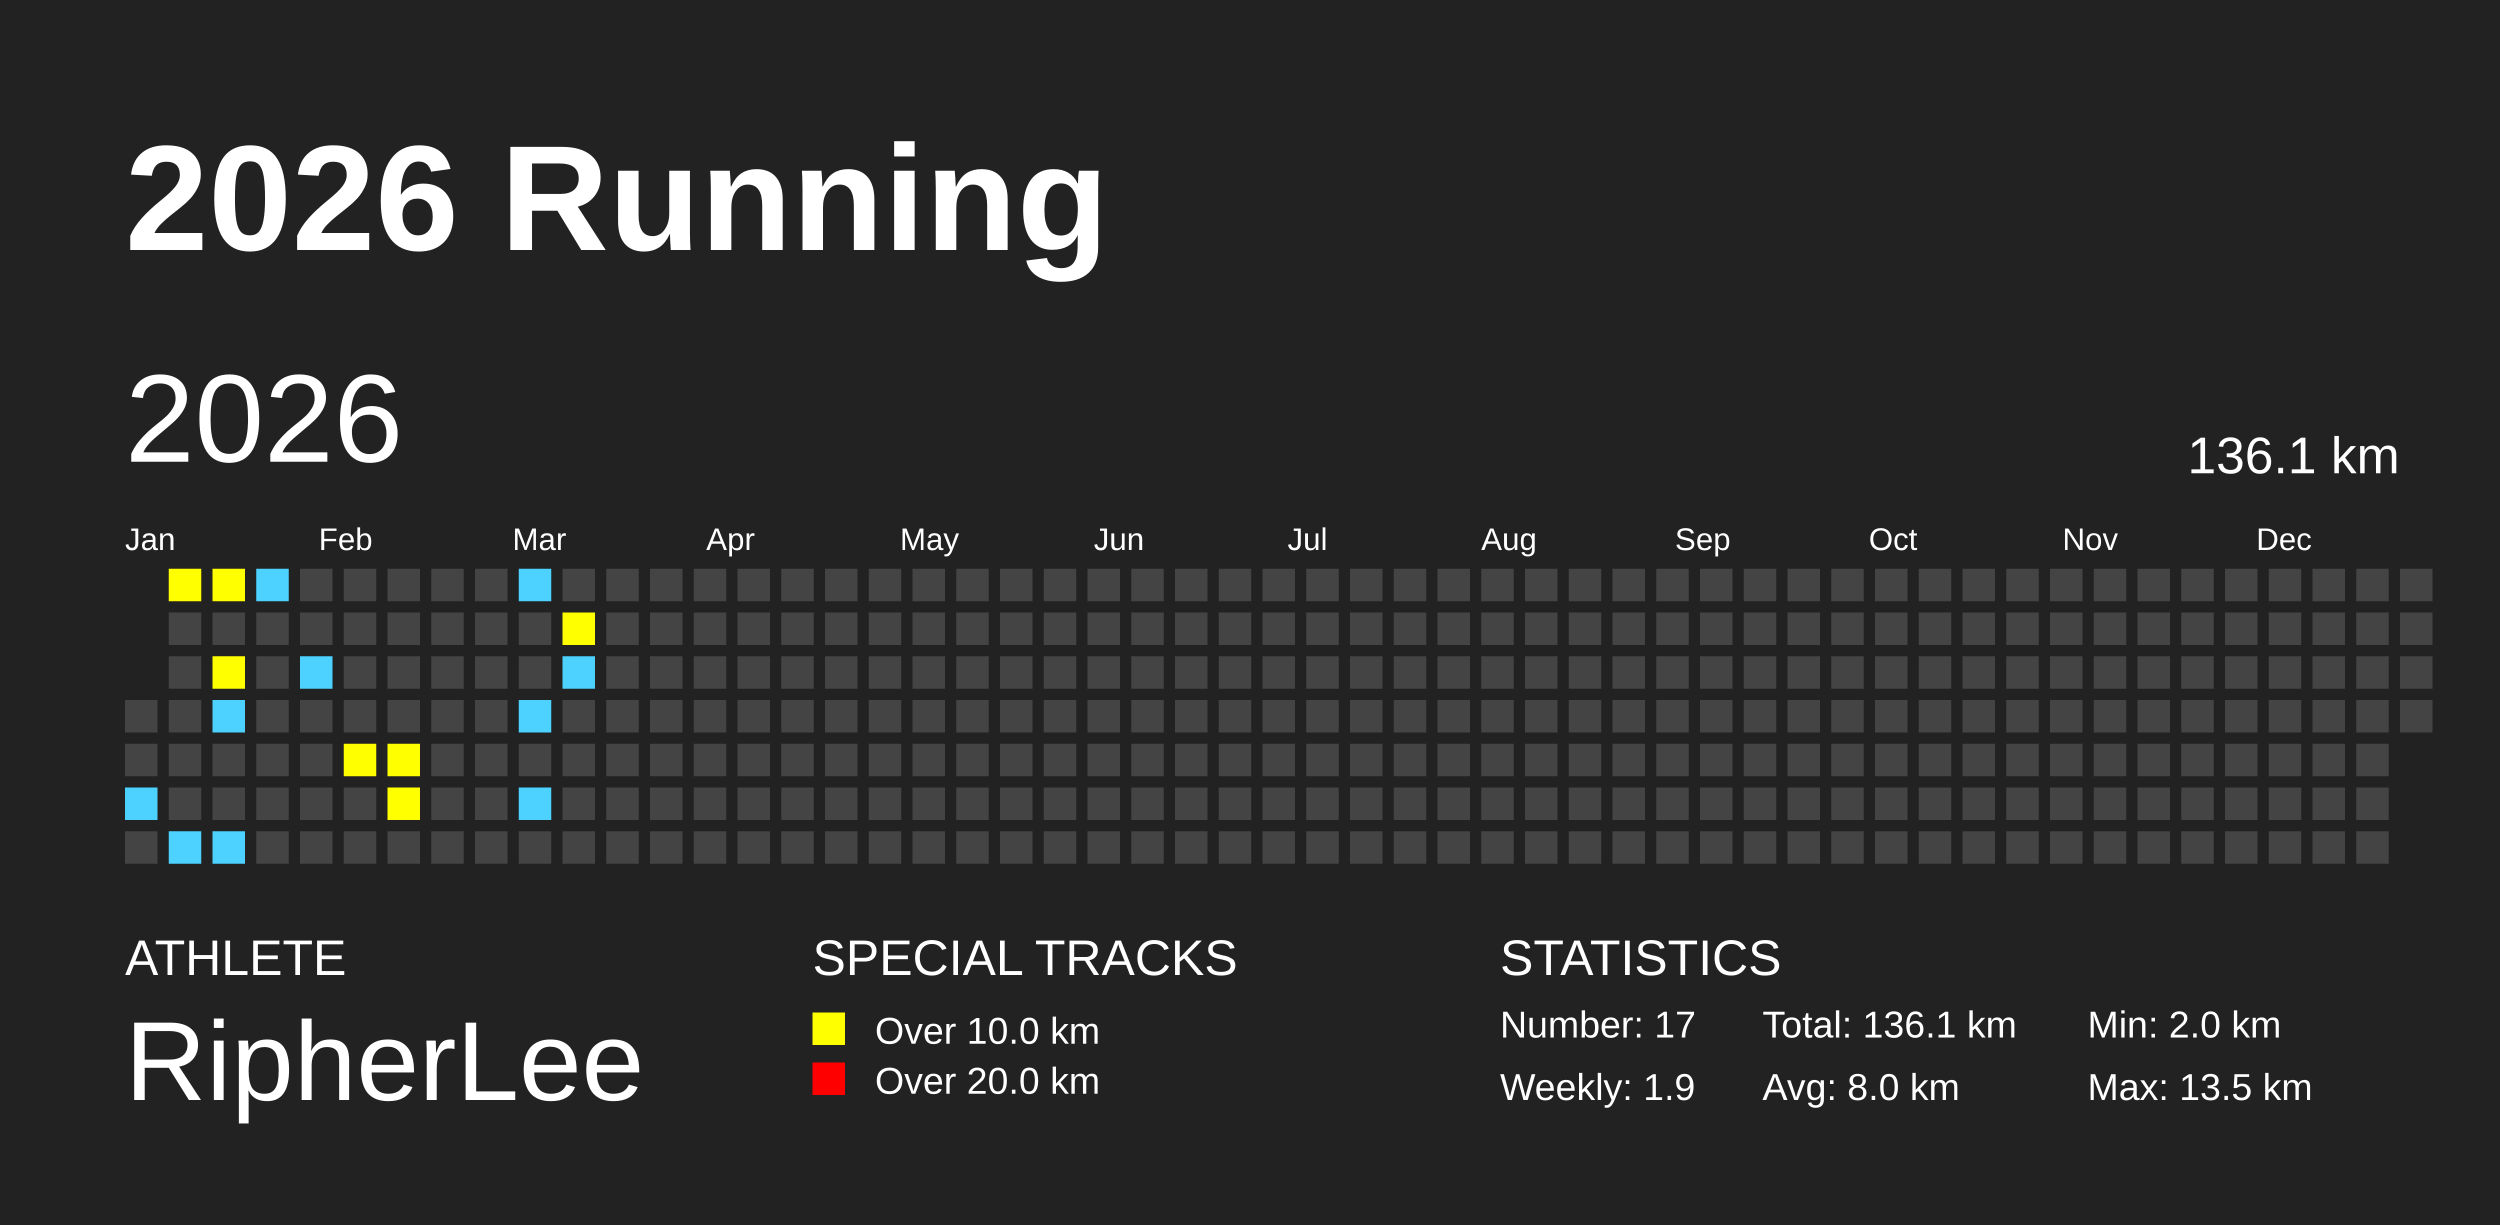
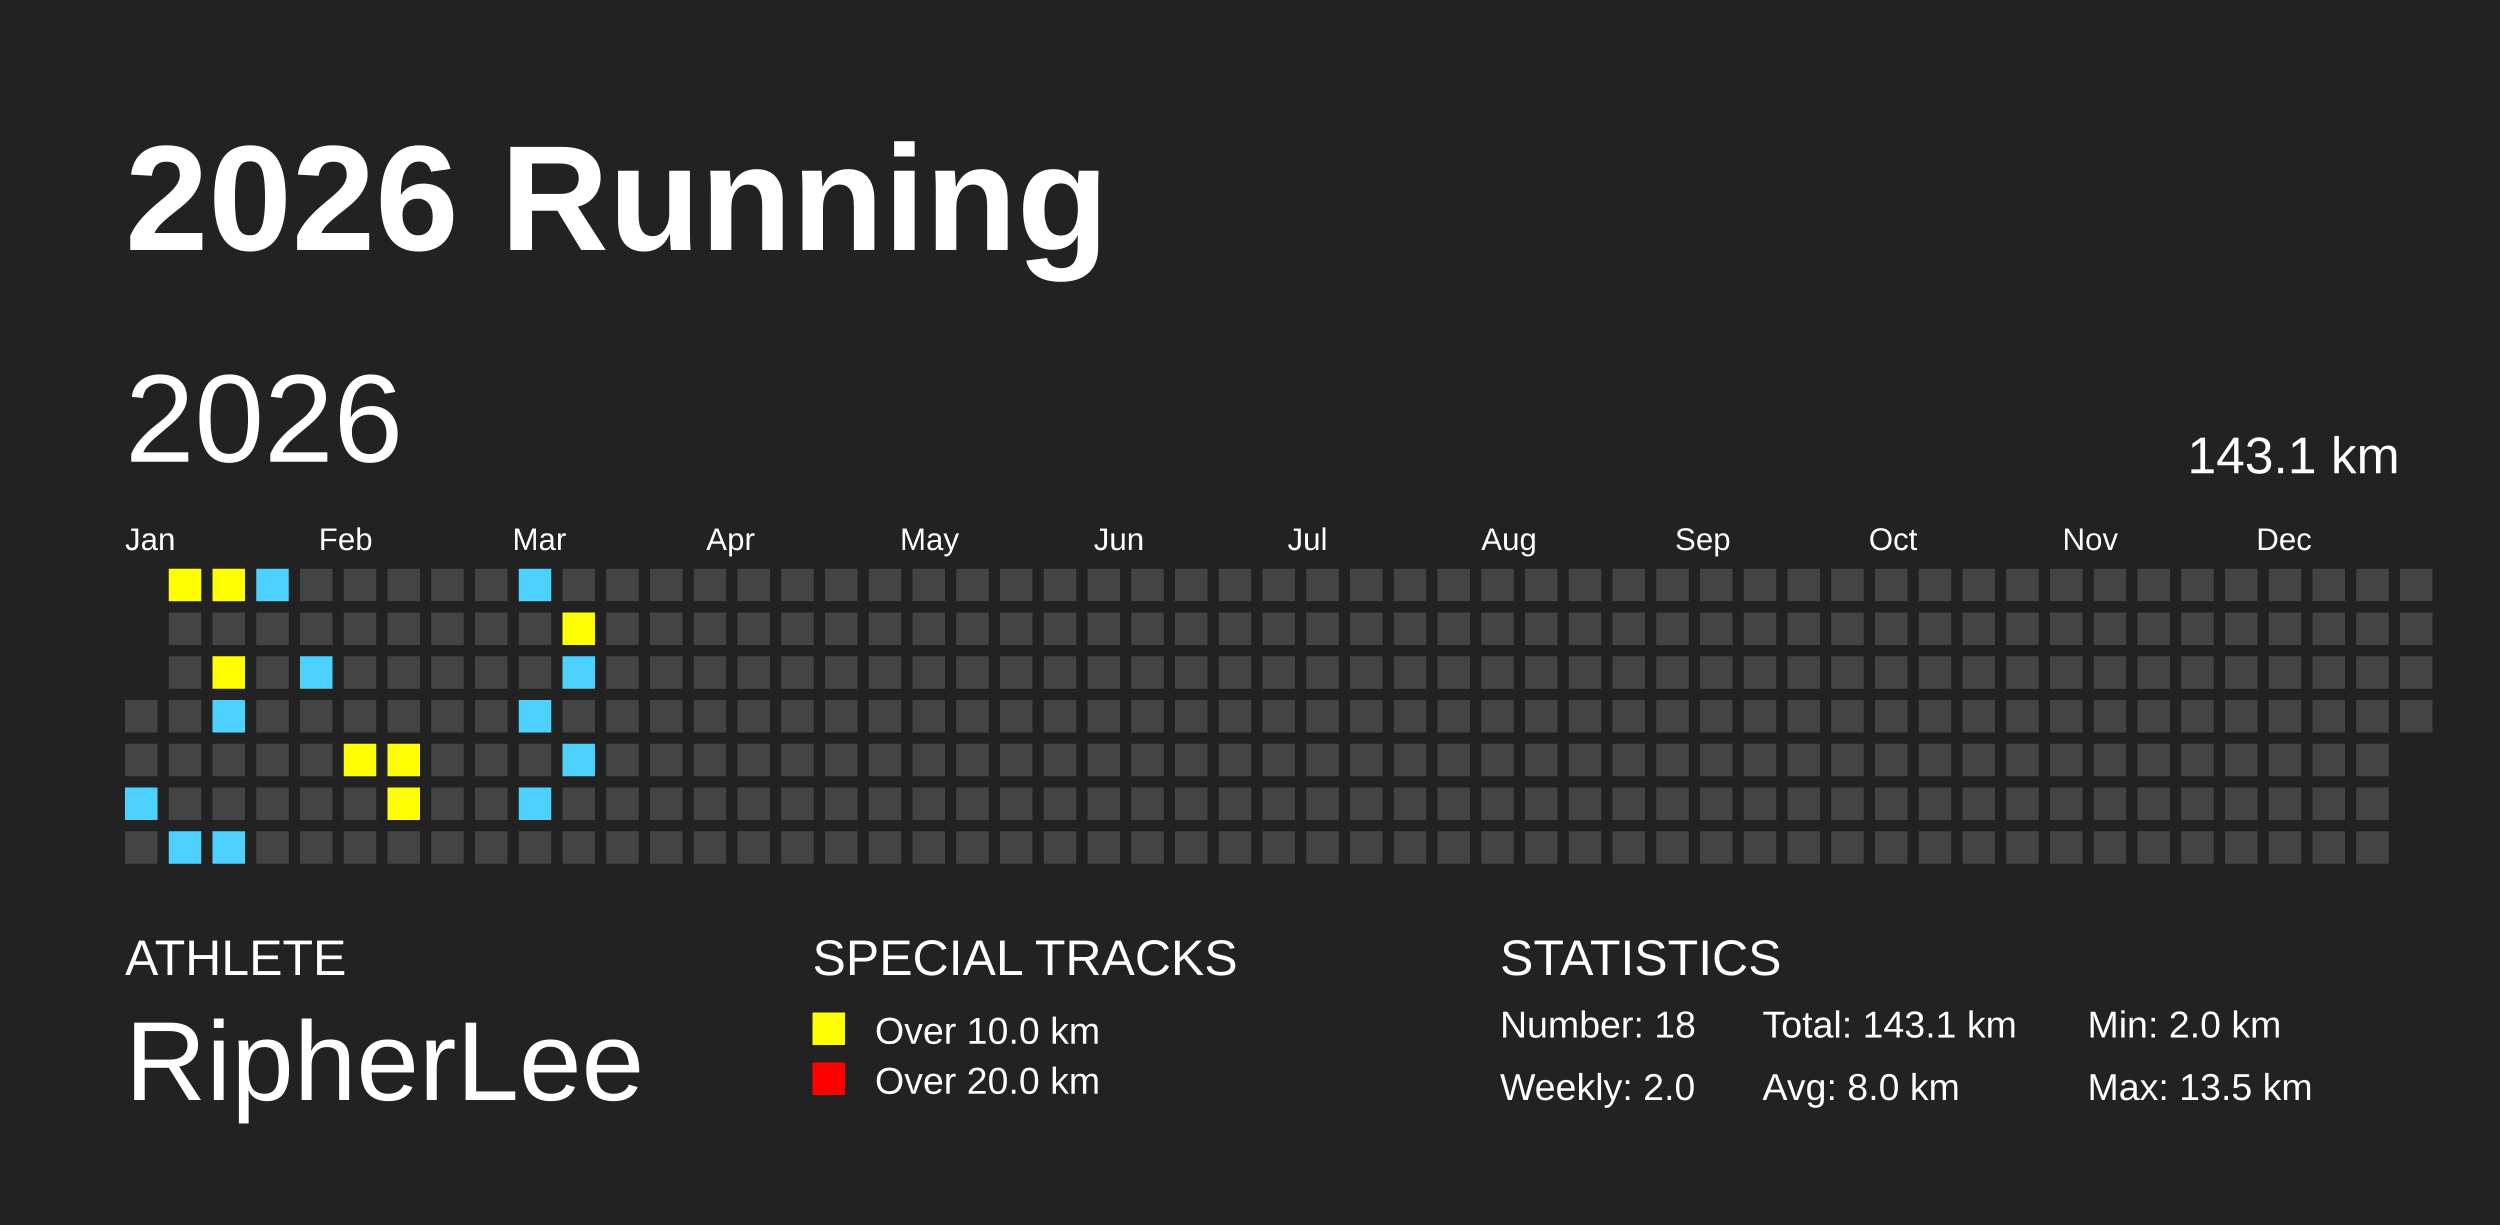
<svg xmlns="http://www.w3.org/2000/svg" baseProfile="full" height="98mm" version="1.1" viewBox="0,0,200,98" width="200mm">
  <defs />
  <rect fill="#222222" height="98" width="200" x="0" y="0" />
  <text fill="#FFFFFF" style="font-size:12px; font-family:Arial; font-weight:bold;" x="10" y="20">2026 Running</text>
  <text fill="#FFFFFF" style="font-size:4px; font-family:Arial" x="10" y="78">ATHLETE</text>
  <text fill="#FFFFFF" style="font-size:9px; font-family:Arial" x="10" y="88">RipherLee</text>
  <text fill="#FFFFFF" style="font-size:4px; font-family:Arial" x="65" y="78">SPECIAL TRACKS</text>
  <rect fill="yellow" height="2.6" width="2.6" x="65" y="81" />
  <text fill="#FFFFFF" style="font-size:3px; font-family:Arial" x="70" y="83.5">Over 10.0 km</text>
  <rect fill="red" height="2.6" width="2.6" x="65" y="85" />
  <text fill="#FFFFFF" style="font-size:3px; font-family:Arial" x="70" y="87.5">Over 20.0 km</text>
  <text fill="#FFFFFF" style="font-size:4px; font-family:Arial" x="120" y="78">STATISTICS</text>
-   <text fill="#FFFFFF" style="font-size:3px; font-family:Arial" x="120" y="83">Number: 17</text>
-   <text fill="#FFFFFF" style="font-size:3px; font-family:Arial" x="120" y="88">Weekly: 1.9</text>
-   <text fill="#FFFFFF" style="font-size:3px; font-family:Arial" x="141" y="83">Total: 136.1 km</text>
+   <text fill="#FFFFFF" style="font-size:3px; font-family:Arial" x="120" y="83">Number: 18</text>
+   <text fill="#FFFFFF" style="font-size:3px; font-family:Arial" x="120" y="88">Weekly: 2.0</text>
+   <text fill="#FFFFFF" style="font-size:3px; font-family:Arial" x="141" y="83">Total: 143.1 km</text>
  <text fill="#FFFFFF" style="font-size:3px; font-family:Arial" x="141" y="88">Avg: 8.0 km</text>
  <text fill="#FFFFFF" style="font-size:3px; font-family:Arial" x="167" y="83">Min: 2.0 km</text>
  <text fill="#FFFFFF" style="font-size:3px; font-family:Arial" x="167" y="88">Max: 13.5 km</text>
  <text dominant-baseline="hanging" fill="#FFFFFF" style="font-size:10.0px; font-family:Arial;" x="10" y="30">2026</text>
-   <text dominant-baseline="hanging" fill="#FFFFFF" style="font-size:4.125px; font-family:Arial;" x="175" y="35">136.1 km</text>
+   <text dominant-baseline="hanging" fill="#FFFFFF" style="font-size:4.125px; font-family:Arial;" x="175" y="35">143.1 km</text>
  <text fill="#FFFFFF" style="font-size:2.5px; font-family:Arial" x="10.0" y="44">Jan</text>
  <text fill="#FFFFFF" style="font-size:2.5px; font-family:Arial" x="25.5" y="44">Feb</text>
  <text fill="#FFFFFF" style="font-size:2.5px; font-family:Arial" x="41.0" y="44">Mar</text>
  <text fill="#FFFFFF" style="font-size:2.5px; font-family:Arial" x="56.5" y="44">Apr</text>
  <text fill="#FFFFFF" style="font-size:2.5px; font-family:Arial" x="72.0" y="44">May</text>
  <text fill="#FFFFFF" style="font-size:2.5px; font-family:Arial" x="87.5" y="44">Jun</text>
  <text fill="#FFFFFF" style="font-size:2.5px; font-family:Arial" x="103.0" y="44">Jul</text>
  <text fill="#FFFFFF" style="font-size:2.5px; font-family:Arial" x="118.5" y="44">Aug</text>
  <text fill="#FFFFFF" style="font-size:2.5px; font-family:Arial" x="134.0" y="44">Sep</text>
  <text fill="#FFFFFF" style="font-size:2.5px; font-family:Arial" x="149.5" y="44">Oct</text>
  <text fill="#FFFFFF" style="font-size:2.5px; font-family:Arial" x="165.0" y="44">Nov</text>
  <text fill="#FFFFFF" style="font-size:2.5px; font-family:Arial" x="180.5" y="44">Dec</text>
  <rect fill="#444444" height="2.6" width="2.6" x="10.0" y="56.0" />
  <rect fill="#444444" height="2.6" width="2.6" x="10.0" y="59.5" />
  <rect fill="#4DD2FF" height="2.6" width="2.6" x="10.0" y="63.0" />
  <rect fill="#444444" height="2.6" width="2.6" x="10.0" y="66.5" />
  <rect fill="yellow" height="2.6" width="2.6" x="13.5" y="45.5" />
  <rect fill="#444444" height="2.6" width="2.6" x="13.5" y="49.0" />
  <rect fill="#444444" height="2.6" width="2.6" x="13.5" y="52.5" />
  <rect fill="#444444" height="2.6" width="2.6" x="13.5" y="56.0" />
  <rect fill="#444444" height="2.6" width="2.6" x="13.5" y="59.5" />
  <rect fill="#444444" height="2.6" width="2.6" x="13.5" y="63.0" />
  <rect fill="#4DD2FF" height="2.6" width="2.6" x="13.5" y="66.5" />
  <rect fill="yellow" height="2.6" width="2.6" x="17.0" y="45.5" />
  <rect fill="#444444" height="2.6" width="2.6" x="17.0" y="49.0" />
  <rect fill="yellow" height="2.6" width="2.6" x="17.0" y="52.5" />
  <rect fill="#4DD2FF" height="2.6" width="2.6" x="17.0" y="56.0" />
  <rect fill="#444444" height="2.6" width="2.6" x="17.0" y="59.5" />
  <rect fill="#444444" height="2.6" width="2.6" x="17.0" y="63.0" />
  <rect fill="#4DD2FF" height="2.6" width="2.6" x="17.0" y="66.5" />
  <rect fill="#4DD2FF" height="2.6" width="2.6" x="20.5" y="45.5" />
  <rect fill="#444444" height="2.6" width="2.6" x="20.5" y="49.0" />
  <rect fill="#444444" height="2.6" width="2.6" x="20.5" y="52.5" />
  <rect fill="#444444" height="2.6" width="2.6" x="20.5" y="56.0" />
  <rect fill="#444444" height="2.6" width="2.6" x="20.5" y="59.5" />
  <rect fill="#444444" height="2.6" width="2.6" x="20.5" y="63.0" />
  <rect fill="#444444" height="2.6" width="2.6" x="20.5" y="66.5" />
  <rect fill="#444444" height="2.6" width="2.6" x="24.0" y="45.5" />
  <rect fill="#444444" height="2.6" width="2.6" x="24.0" y="49.0" />
  <rect fill="#4DD2FF" height="2.6" width="2.6" x="24.0" y="52.5" />
  <rect fill="#444444" height="2.6" width="2.6" x="24.0" y="56.0" />
  <rect fill="#444444" height="2.6" width="2.6" x="24.0" y="59.5" />
  <rect fill="#444444" height="2.6" width="2.6" x="24.0" y="63.0" />
  <rect fill="#444444" height="2.6" width="2.6" x="24.0" y="66.5" />
  <rect fill="#444444" height="2.6" width="2.6" x="27.5" y="45.5" />
  <rect fill="#444444" height="2.6" width="2.6" x="27.5" y="49.0" />
  <rect fill="#444444" height="2.6" width="2.6" x="27.5" y="52.5" />
  <rect fill="#444444" height="2.6" width="2.6" x="27.5" y="56.0" />
  <rect fill="yellow" height="2.6" width="2.6" x="27.5" y="59.5" />
  <rect fill="#444444" height="2.6" width="2.6" x="27.5" y="63.0" />
  <rect fill="#444444" height="2.6" width="2.6" x="27.5" y="66.5" />
  <rect fill="#444444" height="2.6" width="2.6" x="31.0" y="45.5" />
  <rect fill="#444444" height="2.6" width="2.6" x="31.0" y="49.0" />
  <rect fill="#444444" height="2.6" width="2.6" x="31.0" y="52.5" />
  <rect fill="#444444" height="2.6" width="2.6" x="31.0" y="56.0" />
  <rect fill="yellow" height="2.6" width="2.6" x="31.0" y="59.5" />
  <rect fill="yellow" height="2.6" width="2.6" x="31.0" y="63.0" />
  <rect fill="#444444" height="2.6" width="2.6" x="31.0" y="66.5" />
  <rect fill="#444444" height="2.6" width="2.6" x="34.5" y="45.5" />
  <rect fill="#444444" height="2.6" width="2.6" x="34.5" y="49.0" />
  <rect fill="#444444" height="2.6" width="2.6" x="34.5" y="52.5" />
  <rect fill="#444444" height="2.6" width="2.6" x="34.5" y="56.0" />
  <rect fill="#444444" height="2.6" width="2.6" x="34.5" y="59.5" />
  <rect fill="#444444" height="2.6" width="2.6" x="34.5" y="63.0" />
  <rect fill="#444444" height="2.6" width="2.6" x="34.5" y="66.5" />
  <rect fill="#444444" height="2.6" width="2.6" x="38.0" y="45.5" />
  <rect fill="#444444" height="2.6" width="2.6" x="38.0" y="49.0" />
  <rect fill="#444444" height="2.6" width="2.6" x="38.0" y="52.5" />
  <rect fill="#444444" height="2.6" width="2.6" x="38.0" y="56.0" />
  <rect fill="#444444" height="2.6" width="2.6" x="38.0" y="59.5" />
  <rect fill="#444444" height="2.6" width="2.6" x="38.0" y="63.0" />
  <rect fill="#444444" height="2.6" width="2.6" x="38.0" y="66.5" />
  <rect fill="#4DD2FF" height="2.6" width="2.6" x="41.5" y="45.5" />
  <rect fill="#444444" height="2.6" width="2.6" x="41.5" y="49.0" />
  <rect fill="#444444" height="2.6" width="2.6" x="41.5" y="52.5" />
  <rect fill="#4DD2FF" height="2.6" width="2.6" x="41.5" y="56.0" />
  <rect fill="#444444" height="2.6" width="2.6" x="41.5" y="59.5" />
  <rect fill="#4DD2FF" height="2.6" width="2.6" x="41.5" y="63.0" />
  <rect fill="#444444" height="2.6" width="2.6" x="41.5" y="66.5" />
  <rect fill="#444444" height="2.6" width="2.6" x="45.0" y="45.5" />
  <rect fill="yellow" height="2.6" width="2.6" x="45.0" y="49.0" />
  <rect fill="#4DD2FF" height="2.6" width="2.6" x="45.0" y="52.5" />
  <rect fill="#444444" height="2.6" width="2.6" x="45.0" y="56.0" />
-   <rect fill="#444444" height="2.6" width="2.6" x="45.0" y="59.5" />
+   <rect fill="#4DD2FF" height="2.6" width="2.6" x="45.0" y="59.5" />
  <rect fill="#444444" height="2.6" width="2.6" x="45.0" y="63.0" />
  <rect fill="#444444" height="2.6" width="2.6" x="45.0" y="66.5" />
  <rect fill="#444444" height="2.6" width="2.6" x="48.5" y="45.5" />
  <rect fill="#444444" height="2.6" width="2.6" x="48.5" y="49.0" />
  <rect fill="#444444" height="2.6" width="2.6" x="48.5" y="52.5" />
  <rect fill="#444444" height="2.6" width="2.6" x="48.5" y="56.0" />
  <rect fill="#444444" height="2.6" width="2.6" x="48.5" y="59.5" />
  <rect fill="#444444" height="2.6" width="2.6" x="48.5" y="63.0" />
  <rect fill="#444444" height="2.6" width="2.6" x="48.5" y="66.5" />
  <rect fill="#444444" height="2.6" width="2.6" x="52.0" y="45.5" />
  <rect fill="#444444" height="2.6" width="2.6" x="52.0" y="49.0" />
  <rect fill="#444444" height="2.6" width="2.6" x="52.0" y="52.5" />
  <rect fill="#444444" height="2.6" width="2.6" x="52.0" y="56.0" />
  <rect fill="#444444" height="2.6" width="2.6" x="52.0" y="59.5" />
  <rect fill="#444444" height="2.6" width="2.6" x="52.0" y="63.0" />
  <rect fill="#444444" height="2.6" width="2.6" x="52.0" y="66.5" />
  <rect fill="#444444" height="2.6" width="2.6" x="55.5" y="45.5" />
  <rect fill="#444444" height="2.6" width="2.6" x="55.5" y="49.0" />
  <rect fill="#444444" height="2.6" width="2.6" x="55.5" y="52.5" />
  <rect fill="#444444" height="2.6" width="2.6" x="55.5" y="56.0" />
  <rect fill="#444444" height="2.6" width="2.6" x="55.5" y="59.5" />
  <rect fill="#444444" height="2.6" width="2.6" x="55.5" y="63.0" />
  <rect fill="#444444" height="2.6" width="2.6" x="55.5" y="66.5" />
  <rect fill="#444444" height="2.6" width="2.6" x="59.0" y="45.5" />
  <rect fill="#444444" height="2.6" width="2.6" x="59.0" y="49.0" />
  <rect fill="#444444" height="2.6" width="2.6" x="59.0" y="52.5" />
  <rect fill="#444444" height="2.6" width="2.6" x="59.0" y="56.0" />
  <rect fill="#444444" height="2.6" width="2.6" x="59.0" y="59.5" />
  <rect fill="#444444" height="2.6" width="2.6" x="59.0" y="63.0" />
  <rect fill="#444444" height="2.6" width="2.6" x="59.0" y="66.5" />
  <rect fill="#444444" height="2.6" width="2.6" x="62.5" y="45.5" />
  <rect fill="#444444" height="2.6" width="2.6" x="62.5" y="49.0" />
  <rect fill="#444444" height="2.6" width="2.6" x="62.5" y="52.5" />
  <rect fill="#444444" height="2.6" width="2.6" x="62.5" y="56.0" />
  <rect fill="#444444" height="2.6" width="2.6" x="62.5" y="59.5" />
  <rect fill="#444444" height="2.6" width="2.6" x="62.5" y="63.0" />
  <rect fill="#444444" height="2.6" width="2.6" x="62.5" y="66.5" />
  <rect fill="#444444" height="2.6" width="2.6" x="66.0" y="45.5" />
  <rect fill="#444444" height="2.6" width="2.6" x="66.0" y="49.0" />
  <rect fill="#444444" height="2.6" width="2.6" x="66.0" y="52.5" />
  <rect fill="#444444" height="2.6" width="2.6" x="66.0" y="56.0" />
  <rect fill="#444444" height="2.6" width="2.6" x="66.0" y="59.5" />
  <rect fill="#444444" height="2.6" width="2.6" x="66.0" y="63.0" />
  <rect fill="#444444" height="2.6" width="2.6" x="66.0" y="66.5" />
  <rect fill="#444444" height="2.6" width="2.6" x="69.5" y="45.5" />
  <rect fill="#444444" height="2.6" width="2.6" x="69.5" y="49.0" />
  <rect fill="#444444" height="2.6" width="2.6" x="69.5" y="52.5" />
  <rect fill="#444444" height="2.6" width="2.6" x="69.5" y="56.0" />
  <rect fill="#444444" height="2.6" width="2.6" x="69.5" y="59.5" />
  <rect fill="#444444" height="2.6" width="2.6" x="69.5" y="63.0" />
  <rect fill="#444444" height="2.6" width="2.6" x="69.5" y="66.5" />
  <rect fill="#444444" height="2.6" width="2.6" x="73.0" y="45.5" />
  <rect fill="#444444" height="2.6" width="2.6" x="73.0" y="49.0" />
  <rect fill="#444444" height="2.6" width="2.6" x="73.0" y="52.5" />
  <rect fill="#444444" height="2.6" width="2.6" x="73.0" y="56.0" />
  <rect fill="#444444" height="2.6" width="2.6" x="73.0" y="59.5" />
  <rect fill="#444444" height="2.6" width="2.6" x="73.0" y="63.0" />
  <rect fill="#444444" height="2.6" width="2.6" x="73.0" y="66.5" />
  <rect fill="#444444" height="2.6" width="2.6" x="76.5" y="45.5" />
  <rect fill="#444444" height="2.6" width="2.6" x="76.5" y="49.0" />
  <rect fill="#444444" height="2.6" width="2.6" x="76.5" y="52.5" />
  <rect fill="#444444" height="2.6" width="2.6" x="76.5" y="56.0" />
  <rect fill="#444444" height="2.6" width="2.6" x="76.5" y="59.5" />
  <rect fill="#444444" height="2.6" width="2.6" x="76.5" y="63.0" />
  <rect fill="#444444" height="2.6" width="2.6" x="76.5" y="66.5" />
  <rect fill="#444444" height="2.6" width="2.6" x="80.0" y="45.5" />
  <rect fill="#444444" height="2.6" width="2.6" x="80.0" y="49.0" />
  <rect fill="#444444" height="2.6" width="2.6" x="80.0" y="52.5" />
  <rect fill="#444444" height="2.6" width="2.6" x="80.0" y="56.0" />
  <rect fill="#444444" height="2.6" width="2.6" x="80.0" y="59.5" />
  <rect fill="#444444" height="2.6" width="2.6" x="80.0" y="63.0" />
  <rect fill="#444444" height="2.6" width="2.6" x="80.0" y="66.5" />
  <rect fill="#444444" height="2.6" width="2.6" x="83.5" y="45.5" />
  <rect fill="#444444" height="2.6" width="2.6" x="83.5" y="49.0" />
  <rect fill="#444444" height="2.6" width="2.6" x="83.5" y="52.5" />
  <rect fill="#444444" height="2.6" width="2.6" x="83.5" y="56.0" />
  <rect fill="#444444" height="2.6" width="2.6" x="83.5" y="59.5" />
  <rect fill="#444444" height="2.6" width="2.6" x="83.5" y="63.0" />
  <rect fill="#444444" height="2.6" width="2.6" x="83.5" y="66.5" />
  <rect fill="#444444" height="2.6" width="2.6" x="87.0" y="45.5" />
  <rect fill="#444444" height="2.6" width="2.6" x="87.0" y="49.0" />
  <rect fill="#444444" height="2.6" width="2.6" x="87.0" y="52.5" />
  <rect fill="#444444" height="2.6" width="2.6" x="87.0" y="56.0" />
  <rect fill="#444444" height="2.6" width="2.6" x="87.0" y="59.5" />
  <rect fill="#444444" height="2.6" width="2.6" x="87.0" y="63.0" />
  <rect fill="#444444" height="2.6" width="2.6" x="87.0" y="66.5" />
  <rect fill="#444444" height="2.6" width="2.6" x="90.5" y="45.5" />
  <rect fill="#444444" height="2.6" width="2.6" x="90.5" y="49.0" />
  <rect fill="#444444" height="2.6" width="2.6" x="90.5" y="52.5" />
  <rect fill="#444444" height="2.6" width="2.6" x="90.5" y="56.0" />
  <rect fill="#444444" height="2.6" width="2.6" x="90.5" y="59.5" />
  <rect fill="#444444" height="2.6" width="2.6" x="90.5" y="63.0" />
  <rect fill="#444444" height="2.6" width="2.6" x="90.5" y="66.5" />
  <rect fill="#444444" height="2.6" width="2.6" x="94.0" y="45.5" />
  <rect fill="#444444" height="2.6" width="2.6" x="94.0" y="49.0" />
  <rect fill="#444444" height="2.6" width="2.6" x="94.0" y="52.5" />
  <rect fill="#444444" height="2.6" width="2.6" x="94.0" y="56.0" />
  <rect fill="#444444" height="2.6" width="2.6" x="94.0" y="59.5" />
  <rect fill="#444444" height="2.6" width="2.6" x="94.0" y="63.0" />
  <rect fill="#444444" height="2.6" width="2.6" x="94.0" y="66.5" />
  <rect fill="#444444" height="2.6" width="2.6" x="97.5" y="45.5" />
  <rect fill="#444444" height="2.6" width="2.6" x="97.5" y="49.0" />
  <rect fill="#444444" height="2.6" width="2.6" x="97.5" y="52.5" />
  <rect fill="#444444" height="2.6" width="2.6" x="97.5" y="56.0" />
  <rect fill="#444444" height="2.6" width="2.6" x="97.5" y="59.5" />
  <rect fill="#444444" height="2.6" width="2.6" x="97.5" y="63.0" />
  <rect fill="#444444" height="2.6" width="2.6" x="97.5" y="66.5" />
  <rect fill="#444444" height="2.6" width="2.6" x="101.0" y="45.5" />
  <rect fill="#444444" height="2.6" width="2.6" x="101.0" y="49.0" />
  <rect fill="#444444" height="2.6" width="2.6" x="101.0" y="52.5" />
  <rect fill="#444444" height="2.6" width="2.6" x="101.0" y="56.0" />
  <rect fill="#444444" height="2.6" width="2.6" x="101.0" y="59.5" />
  <rect fill="#444444" height="2.6" width="2.6" x="101.0" y="63.0" />
  <rect fill="#444444" height="2.6" width="2.6" x="101.0" y="66.5" />
  <rect fill="#444444" height="2.6" width="2.6" x="104.5" y="45.5" />
  <rect fill="#444444" height="2.6" width="2.6" x="104.5" y="49.0" />
  <rect fill="#444444" height="2.6" width="2.6" x="104.5" y="52.5" />
  <rect fill="#444444" height="2.6" width="2.6" x="104.5" y="56.0" />
  <rect fill="#444444" height="2.6" width="2.6" x="104.5" y="59.5" />
  <rect fill="#444444" height="2.6" width="2.6" x="104.5" y="63.0" />
  <rect fill="#444444" height="2.6" width="2.6" x="104.5" y="66.5" />
  <rect fill="#444444" height="2.6" width="2.6" x="108.0" y="45.5" />
  <rect fill="#444444" height="2.6" width="2.6" x="108.0" y="49.0" />
  <rect fill="#444444" height="2.6" width="2.6" x="108.0" y="52.5" />
  <rect fill="#444444" height="2.6" width="2.6" x="108.0" y="56.0" />
  <rect fill="#444444" height="2.6" width="2.6" x="108.0" y="59.5" />
  <rect fill="#444444" height="2.6" width="2.6" x="108.0" y="63.0" />
  <rect fill="#444444" height="2.6" width="2.6" x="108.0" y="66.5" />
  <rect fill="#444444" height="2.6" width="2.6" x="111.5" y="45.5" />
  <rect fill="#444444" height="2.6" width="2.6" x="111.5" y="49.0" />
  <rect fill="#444444" height="2.6" width="2.6" x="111.5" y="52.5" />
  <rect fill="#444444" height="2.6" width="2.6" x="111.5" y="56.0" />
  <rect fill="#444444" height="2.6" width="2.6" x="111.5" y="59.5" />
  <rect fill="#444444" height="2.6" width="2.6" x="111.5" y="63.0" />
  <rect fill="#444444" height="2.6" width="2.6" x="111.5" y="66.5" />
  <rect fill="#444444" height="2.6" width="2.6" x="115.0" y="45.5" />
  <rect fill="#444444" height="2.6" width="2.6" x="115.0" y="49.0" />
  <rect fill="#444444" height="2.6" width="2.6" x="115.0" y="52.5" />
  <rect fill="#444444" height="2.6" width="2.6" x="115.0" y="56.0" />
  <rect fill="#444444" height="2.6" width="2.6" x="115.0" y="59.5" />
  <rect fill="#444444" height="2.6" width="2.6" x="115.0" y="63.0" />
  <rect fill="#444444" height="2.6" width="2.6" x="115.0" y="66.5" />
  <rect fill="#444444" height="2.6" width="2.6" x="118.5" y="45.5" />
  <rect fill="#444444" height="2.6" width="2.6" x="118.5" y="49.0" />
  <rect fill="#444444" height="2.6" width="2.6" x="118.5" y="52.5" />
  <rect fill="#444444" height="2.6" width="2.6" x="118.5" y="56.0" />
  <rect fill="#444444" height="2.6" width="2.6" x="118.5" y="59.5" />
  <rect fill="#444444" height="2.6" width="2.6" x="118.5" y="63.0" />
  <rect fill="#444444" height="2.6" width="2.6" x="118.5" y="66.5" />
  <rect fill="#444444" height="2.6" width="2.6" x="122.0" y="45.5" />
  <rect fill="#444444" height="2.6" width="2.6" x="122.0" y="49.0" />
  <rect fill="#444444" height="2.6" width="2.6" x="122.0" y="52.5" />
  <rect fill="#444444" height="2.6" width="2.6" x="122.0" y="56.0" />
  <rect fill="#444444" height="2.6" width="2.6" x="122.0" y="59.5" />
  <rect fill="#444444" height="2.6" width="2.6" x="122.0" y="63.0" />
  <rect fill="#444444" height="2.6" width="2.6" x="122.0" y="66.5" />
  <rect fill="#444444" height="2.6" width="2.6" x="125.5" y="45.5" />
  <rect fill="#444444" height="2.6" width="2.6" x="125.5" y="49.0" />
  <rect fill="#444444" height="2.6" width="2.6" x="125.5" y="52.5" />
  <rect fill="#444444" height="2.6" width="2.6" x="125.5" y="56.0" />
  <rect fill="#444444" height="2.6" width="2.6" x="125.5" y="59.5" />
  <rect fill="#444444" height="2.6" width="2.6" x="125.5" y="63.0" />
  <rect fill="#444444" height="2.6" width="2.6" x="125.5" y="66.5" />
  <rect fill="#444444" height="2.6" width="2.6" x="129.0" y="45.5" />
  <rect fill="#444444" height="2.6" width="2.6" x="129.0" y="49.0" />
  <rect fill="#444444" height="2.6" width="2.6" x="129.0" y="52.5" />
  <rect fill="#444444" height="2.6" width="2.6" x="129.0" y="56.0" />
  <rect fill="#444444" height="2.6" width="2.6" x="129.0" y="59.5" />
  <rect fill="#444444" height="2.6" width="2.6" x="129.0" y="63.0" />
  <rect fill="#444444" height="2.6" width="2.6" x="129.0" y="66.5" />
  <rect fill="#444444" height="2.6" width="2.6" x="132.5" y="45.5" />
  <rect fill="#444444" height="2.6" width="2.6" x="132.5" y="49.0" />
  <rect fill="#444444" height="2.6" width="2.6" x="132.5" y="52.5" />
  <rect fill="#444444" height="2.6" width="2.6" x="132.5" y="56.0" />
  <rect fill="#444444" height="2.6" width="2.6" x="132.5" y="59.5" />
  <rect fill="#444444" height="2.6" width="2.6" x="132.5" y="63.0" />
  <rect fill="#444444" height="2.6" width="2.6" x="132.5" y="66.5" />
  <rect fill="#444444" height="2.6" width="2.6" x="136.0" y="45.5" />
  <rect fill="#444444" height="2.6" width="2.6" x="136.0" y="49.0" />
  <rect fill="#444444" height="2.6" width="2.6" x="136.0" y="52.5" />
  <rect fill="#444444" height="2.6" width="2.6" x="136.0" y="56.0" />
  <rect fill="#444444" height="2.6" width="2.6" x="136.0" y="59.5" />
  <rect fill="#444444" height="2.6" width="2.6" x="136.0" y="63.0" />
  <rect fill="#444444" height="2.6" width="2.6" x="136.0" y="66.5" />
  <rect fill="#444444" height="2.6" width="2.6" x="139.5" y="45.5" />
  <rect fill="#444444" height="2.6" width="2.6" x="139.5" y="49.0" />
  <rect fill="#444444" height="2.6" width="2.6" x="139.5" y="52.5" />
  <rect fill="#444444" height="2.6" width="2.6" x="139.5" y="56.0" />
  <rect fill="#444444" height="2.6" width="2.6" x="139.5" y="59.5" />
  <rect fill="#444444" height="2.6" width="2.6" x="139.5" y="63.0" />
  <rect fill="#444444" height="2.6" width="2.6" x="139.5" y="66.5" />
  <rect fill="#444444" height="2.6" width="2.6" x="143.0" y="45.5" />
  <rect fill="#444444" height="2.6" width="2.6" x="143.0" y="49.0" />
  <rect fill="#444444" height="2.6" width="2.6" x="143.0" y="52.5" />
  <rect fill="#444444" height="2.6" width="2.6" x="143.0" y="56.0" />
  <rect fill="#444444" height="2.6" width="2.6" x="143.0" y="59.5" />
  <rect fill="#444444" height="2.6" width="2.6" x="143.0" y="63.0" />
  <rect fill="#444444" height="2.6" width="2.6" x="143.0" y="66.5" />
  <rect fill="#444444" height="2.6" width="2.6" x="146.5" y="45.5" />
  <rect fill="#444444" height="2.6" width="2.6" x="146.5" y="49.0" />
  <rect fill="#444444" height="2.6" width="2.6" x="146.5" y="52.5" />
  <rect fill="#444444" height="2.6" width="2.6" x="146.5" y="56.0" />
  <rect fill="#444444" height="2.6" width="2.6" x="146.5" y="59.5" />
  <rect fill="#444444" height="2.6" width="2.6" x="146.5" y="63.0" />
  <rect fill="#444444" height="2.6" width="2.6" x="146.5" y="66.5" />
  <rect fill="#444444" height="2.6" width="2.6" x="150.0" y="45.5" />
  <rect fill="#444444" height="2.6" width="2.6" x="150.0" y="49.0" />
  <rect fill="#444444" height="2.6" width="2.6" x="150.0" y="52.5" />
  <rect fill="#444444" height="2.6" width="2.6" x="150.0" y="56.0" />
  <rect fill="#444444" height="2.6" width="2.6" x="150.0" y="59.5" />
  <rect fill="#444444" height="2.6" width="2.6" x="150.0" y="63.0" />
  <rect fill="#444444" height="2.6" width="2.6" x="150.0" y="66.5" />
  <rect fill="#444444" height="2.6" width="2.6" x="153.5" y="45.5" />
  <rect fill="#444444" height="2.6" width="2.6" x="153.5" y="49.0" />
  <rect fill="#444444" height="2.6" width="2.6" x="153.5" y="52.5" />
  <rect fill="#444444" height="2.6" width="2.6" x="153.5" y="56.0" />
  <rect fill="#444444" height="2.6" width="2.6" x="153.5" y="59.5" />
  <rect fill="#444444" height="2.6" width="2.6" x="153.5" y="63.0" />
  <rect fill="#444444" height="2.6" width="2.6" x="153.5" y="66.5" />
  <rect fill="#444444" height="2.6" width="2.6" x="157.0" y="45.5" />
  <rect fill="#444444" height="2.6" width="2.6" x="157.0" y="49.0" />
  <rect fill="#444444" height="2.6" width="2.6" x="157.0" y="52.5" />
  <rect fill="#444444" height="2.6" width="2.6" x="157.0" y="56.0" />
  <rect fill="#444444" height="2.6" width="2.6" x="157.0" y="59.5" />
  <rect fill="#444444" height="2.6" width="2.6" x="157.0" y="63.0" />
  <rect fill="#444444" height="2.6" width="2.6" x="157.0" y="66.5" />
  <rect fill="#444444" height="2.6" width="2.6" x="160.5" y="45.5" />
  <rect fill="#444444" height="2.6" width="2.6" x="160.5" y="49.0" />
  <rect fill="#444444" height="2.6" width="2.6" x="160.5" y="52.5" />
  <rect fill="#444444" height="2.6" width="2.6" x="160.5" y="56.0" />
  <rect fill="#444444" height="2.6" width="2.6" x="160.5" y="59.5" />
  <rect fill="#444444" height="2.6" width="2.6" x="160.5" y="63.0" />
  <rect fill="#444444" height="2.6" width="2.6" x="160.5" y="66.5" />
  <rect fill="#444444" height="2.6" width="2.6" x="164.0" y="45.5" />
  <rect fill="#444444" height="2.6" width="2.6" x="164.0" y="49.0" />
  <rect fill="#444444" height="2.6" width="2.6" x="164.0" y="52.5" />
  <rect fill="#444444" height="2.6" width="2.6" x="164.0" y="56.0" />
  <rect fill="#444444" height="2.6" width="2.6" x="164.0" y="59.5" />
  <rect fill="#444444" height="2.6" width="2.6" x="164.0" y="63.0" />
  <rect fill="#444444" height="2.6" width="2.6" x="164.0" y="66.5" />
  <rect fill="#444444" height="2.6" width="2.6" x="167.5" y="45.5" />
  <rect fill="#444444" height="2.6" width="2.6" x="167.5" y="49.0" />
  <rect fill="#444444" height="2.6" width="2.6" x="167.5" y="52.5" />
  <rect fill="#444444" height="2.6" width="2.6" x="167.5" y="56.0" />
  <rect fill="#444444" height="2.6" width="2.6" x="167.5" y="59.5" />
  <rect fill="#444444" height="2.6" width="2.6" x="167.5" y="63.0" />
  <rect fill="#444444" height="2.6" width="2.6" x="167.5" y="66.5" />
  <rect fill="#444444" height="2.6" width="2.6" x="171.0" y="45.5" />
  <rect fill="#444444" height="2.6" width="2.6" x="171.0" y="49.0" />
  <rect fill="#444444" height="2.6" width="2.6" x="171.0" y="52.5" />
  <rect fill="#444444" height="2.6" width="2.6" x="171.0" y="56.0" />
  <rect fill="#444444" height="2.6" width="2.6" x="171.0" y="59.5" />
  <rect fill="#444444" height="2.6" width="2.6" x="171.0" y="63.0" />
  <rect fill="#444444" height="2.6" width="2.6" x="171.0" y="66.5" />
  <rect fill="#444444" height="2.6" width="2.6" x="174.5" y="45.5" />
  <rect fill="#444444" height="2.6" width="2.6" x="174.5" y="49.0" />
  <rect fill="#444444" height="2.6" width="2.6" x="174.5" y="52.5" />
  <rect fill="#444444" height="2.6" width="2.6" x="174.5" y="56.0" />
  <rect fill="#444444" height="2.6" width="2.6" x="174.5" y="59.5" />
  <rect fill="#444444" height="2.6" width="2.6" x="174.5" y="63.0" />
  <rect fill="#444444" height="2.6" width="2.6" x="174.5" y="66.5" />
  <rect fill="#444444" height="2.6" width="2.6" x="178.0" y="45.5" />
  <rect fill="#444444" height="2.6" width="2.6" x="178.0" y="49.0" />
  <rect fill="#444444" height="2.6" width="2.6" x="178.0" y="52.5" />
  <rect fill="#444444" height="2.6" width="2.6" x="178.0" y="56.0" />
  <rect fill="#444444" height="2.6" width="2.6" x="178.0" y="59.5" />
  <rect fill="#444444" height="2.6" width="2.6" x="178.0" y="63.0" />
  <rect fill="#444444" height="2.6" width="2.6" x="178.0" y="66.5" />
  <rect fill="#444444" height="2.6" width="2.6" x="181.5" y="45.5" />
  <rect fill="#444444" height="2.6" width="2.6" x="181.5" y="49.0" />
  <rect fill="#444444" height="2.6" width="2.6" x="181.5" y="52.5" />
  <rect fill="#444444" height="2.6" width="2.6" x="181.5" y="56.0" />
  <rect fill="#444444" height="2.6" width="2.6" x="181.5" y="59.5" />
  <rect fill="#444444" height="2.6" width="2.6" x="181.5" y="63.0" />
  <rect fill="#444444" height="2.6" width="2.6" x="181.5" y="66.5" />
  <rect fill="#444444" height="2.6" width="2.6" x="185.0" y="45.5" />
  <rect fill="#444444" height="2.6" width="2.6" x="185.0" y="49.0" />
  <rect fill="#444444" height="2.6" width="2.6" x="185.0" y="52.5" />
  <rect fill="#444444" height="2.6" width="2.6" x="185.0" y="56.0" />
  <rect fill="#444444" height="2.6" width="2.6" x="185.0" y="59.5" />
  <rect fill="#444444" height="2.6" width="2.6" x="185.0" y="63.0" />
  <rect fill="#444444" height="2.6" width="2.6" x="185.0" y="66.5" />
  <rect fill="#444444" height="2.6" width="2.6" x="188.5" y="45.5" />
  <rect fill="#444444" height="2.6" width="2.6" x="188.5" y="49.0" />
  <rect fill="#444444" height="2.6" width="2.6" x="188.5" y="52.5" />
  <rect fill="#444444" height="2.6" width="2.6" x="188.5" y="56.0" />
  <rect fill="#444444" height="2.6" width="2.6" x="188.5" y="59.5" />
  <rect fill="#444444" height="2.6" width="2.6" x="188.5" y="63.0" />
  <rect fill="#444444" height="2.6" width="2.6" x="188.5" y="66.5" />
  <rect fill="#444444" height="2.6" width="2.6" x="192.0" y="45.5" />
  <rect fill="#444444" height="2.6" width="2.6" x="192.0" y="49.0" />
  <rect fill="#444444" height="2.6" width="2.6" x="192.0" y="52.5" />
  <rect fill="#444444" height="2.6" width="2.6" x="192.0" y="56.0" />
</svg>
